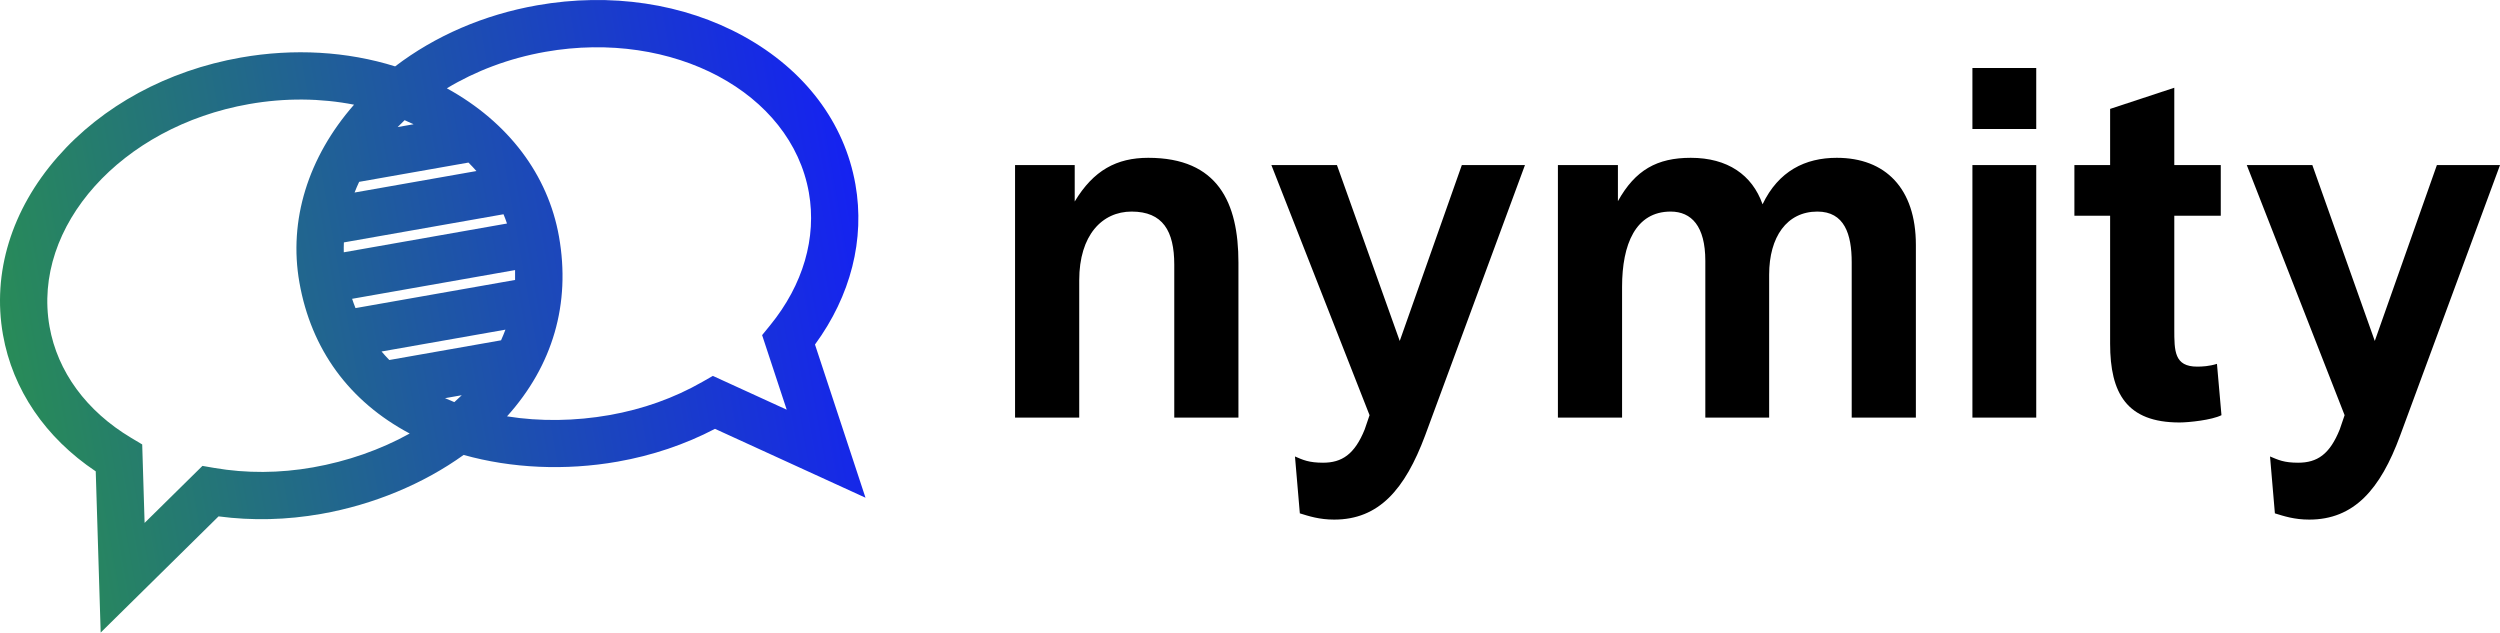
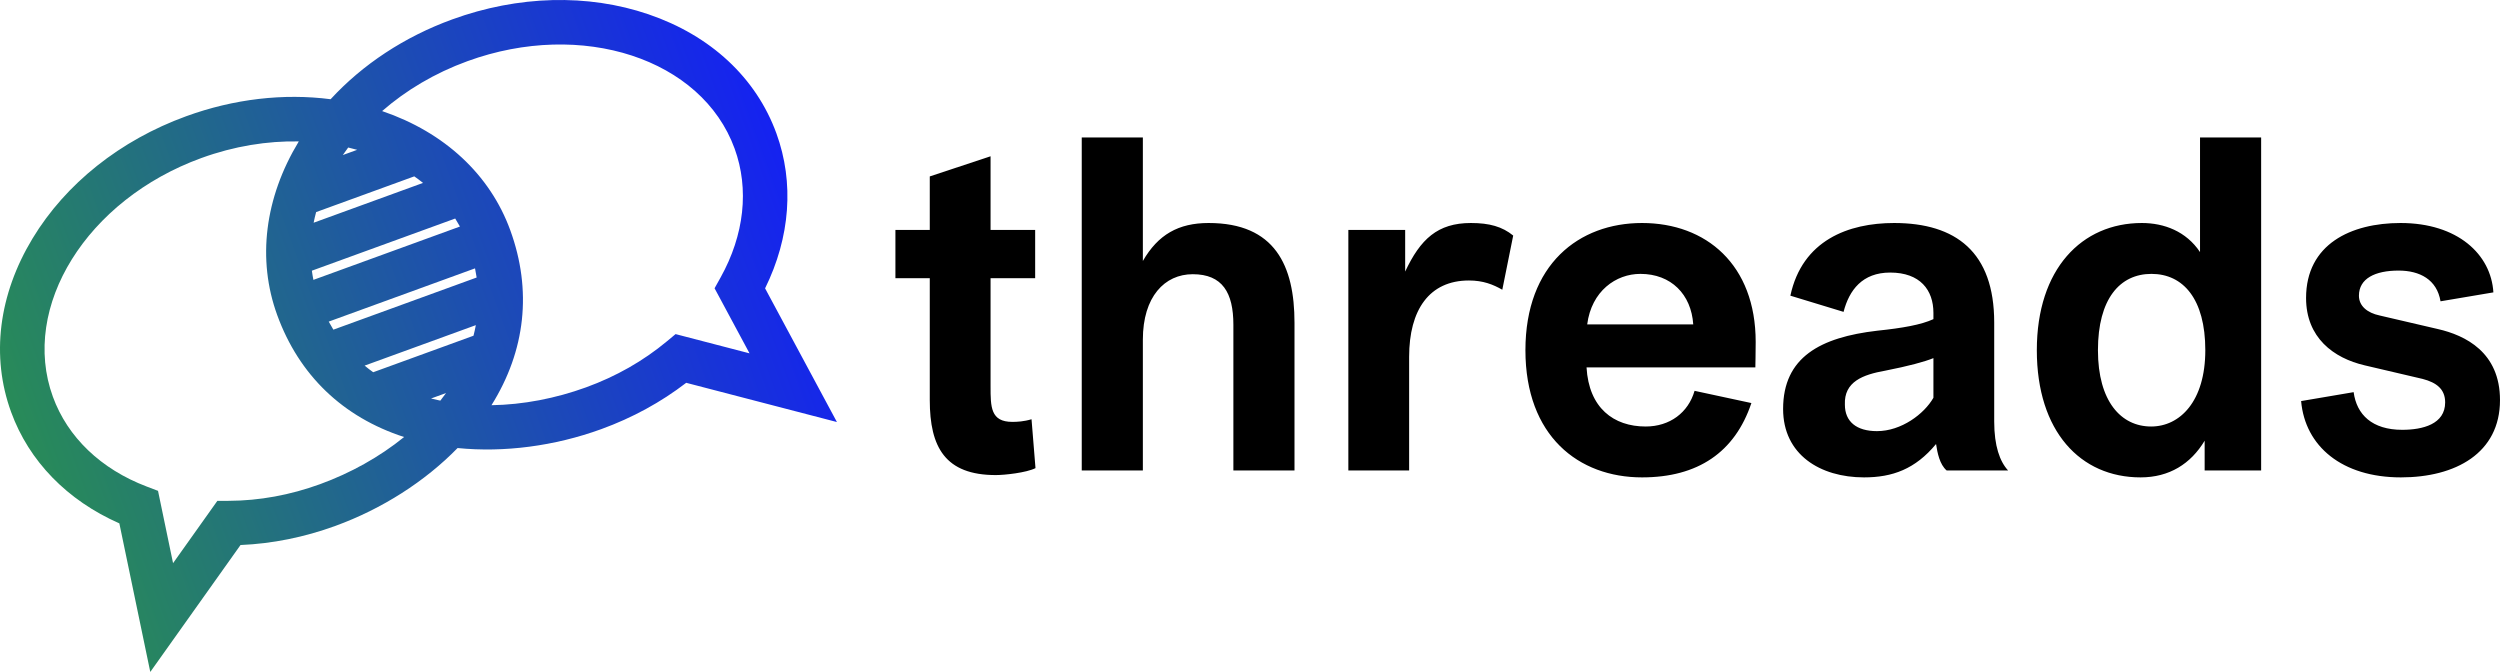
- <svg xmlns="http://www.w3.org/2000/svg" xmlns:xlink="http://www.w3.org/1999/xlink" data-v-fde0c5aa="" viewBox="0 0 201.6 51.01" class="iconLeft" version="1.1" id="svg21" width="201.6" height="51.01">
+ <svg xmlns="http://www.w3.org/2000/svg" xmlns:xlink="http://www.w3.org/1999/xlink" data-v-fde0c5aa="" viewBox="0 0 213.929 57.5" class="iconLeft" version="1.1" id="svg21" width="213.929" height="57.5">
  <defs data-v-fde0c5aa="" id="defs2">
-     <linearGradient xlink:href="#35e4068c-01bb-459d-a0a1-b2383629c573" id="linearGradient27" gradientTransform="scale(1.263811,0.7912573)" x1="0.078" y1="23.578" x2="79.161" y2="23.578" gradientUnits="userSpaceOnUse" />
-     <linearGradient xlink:href="#35e4068c-01bb-459d-a0a1-b2383629c573" id="linearGradient29" gradientTransform="scale(1.263811,0.7912573)" x1="0.078" y1="23.578" x2="79.161" y2="23.578" gradientUnits="userSpaceOnUse" />
+     <linearGradient xlink:href="#d30a37b5-4f65-4662-8c06-fcdaf3d1dac6" id="linearGradient4535" gradientTransform="scale(1.263811,0.7912573)" x1="0.078" y1="23.578" x2="79.161" y2="23.578" gradientUnits="userSpaceOnUse" />
+     <linearGradient xlink:href="#d30a37b5-4f65-4662-8c06-fcdaf3d1dac6" id="linearGradient4537" gradientTransform="scale(1.263811,0.7912573)" x1="0.078" y1="23.578" x2="79.161" y2="23.578" gradientUnits="userSpaceOnUse" />
  </defs>
  <defs data-v-fde0c5aa="" id="defs6">
    
  </defs>
-   <g data-v-fde0c5aa="" id="0f5fa820-e6c6-48dc-88ac-96aa49a1a116" transform="matrix(2.797158,0,0,2.797158,79.58825,4.30649)" style="fill:#000000">
-     <path d="M 2.66,10.5 V 6.54 c 0,-1.3 0.66,-1.98 1.51,-1.98 0.9,0 1.23,0.56 1.23,1.53 V 10.5 H 7.25 V 6.03 C 7.25,4.3 6.66,3.01 4.65,3.01 3.74,3.01 3.07,3.37 2.53,4.27 V 3.22 H 0.81 v 7.28 z m 6.36,2.76 c 0.26,0.08 0.56,0.18 0.99,0.18 1.29,0 2.04,-0.87 2.62,-2.42 l 2.88,-7.8 H 13.69 L 11.9,8.29 10.09,3.22 H 8.2 l 2.83,7.21 -0.14,0.41 C 10.6,11.56 10.23,11.8 9.69,11.8 9.28,11.8 9.11,11.72 8.88,11.62 Z M 18.31,10.5 V 6.73 c 0,-1.23 0.39,-2.17 1.4,-2.17 0.6,0 1,0.42 1,1.42 v 4.52 h 1.84 V 6.38 c 0,-1.09 0.51,-1.82 1.39,-1.82 0.78,0 0.99,0.65 0.99,1.46 v 4.48 h 1.85 V 5.52 c 0,-1.63 -0.88,-2.51 -2.28,-2.51 -0.91,0 -1.68,0.38 -2.14,1.34 -0.3,-0.85 -1.01,-1.34 -2.07,-1.34 -0.97,0 -1.6,0.35 -2.1,1.25 V 3.22 H 16.46 V 10.5 Z M 30.25,2.18 V 0.42 h -1.84 v 1.76 z m 0,8.32 V 3.22 h -1.84 v 7.28 z m 5.21,-1.55 c -0.22,0.07 -0.43,0.08 -0.57,0.08 -0.66,0 -0.66,-0.45 -0.66,-1.08 V 4.68 h 1.34 V 3.22 H 34.23 V 0.99 L 32.38,1.6 v 1.62 h -1.03 v 1.46 h 1.03 v 3.69 c 0,1.43 0.48,2.27 2,2.27 0.27,0 0.93,-0.07 1.21,-0.21 z m 1.67,4.31 c 0.26,0.08 0.56,0.18 0.99,0.18 1.29,0 2.05,-0.87 2.62,-2.42 l 2.88,-7.8 H 41.8 l -1.79,5.07 -1.8,-5.07 h -1.89 l 2.82,7.21 -0.14,0.41 c -0.29,0.72 -0.65,0.96 -1.2,0.96 -0.41,0 -0.57,-0.08 -0.81,-0.18 z" id="path8" />
-   </g>
  <defs data-v-fde0c5aa="" id="defs16">
-     <linearGradient data-v-fde0c5aa="" gradientTransform="rotate(25)" id="35e4068c-01bb-459d-a0a1-b2383629c573" x1="0" y1="0" x2="1" y2="0">
+     <linearGradient data-v-fde0c5aa="" gradientTransform="rotate(25)" id="d30a37b5-4f65-4662-8c06-fcdaf3d1dac6" x1="0" y1="0" x2="1" y2="0">
      <stop data-v-fde0c5aa="" offset="0%" stop-color="#288B58" stop-opacity="1" id="stop11" />
      <stop data-v-fde0c5aa="" offset="100%" stop-color="#1522F1" stop-opacity="1" id="stop13" />
    </linearGradient>
  </defs>
-   <g data-v-fde0c5aa="" id="5da5d5a1-c9a7-4436-9786-e4aedc085c80" transform="matrix(0.6877962,-0.121277,0.121277,0.6877962,-5.335288,-4.224691)" style="fill:url(#linearGradient29);stroke:none">
-     <path d="m 100.045,45.407 c 0,-7.259 -3.468,-14.047 -9.766,-19.112 -6.124,-4.926 -14.232,-7.639 -22.83,-7.639 -6.241,0 -12.223,1.431 -17.377,4.099 -5.154,-2.668 -11.136,-4.099 -17.377,-4.099 -8.598,0 -16.706,2.713 -22.83,7.639 -6.297,5.066 -9.766,11.853 -9.766,19.112 0,6.433 2.761,12.556 7.809,17.393 L 5.238,81.231 20.971,70.382 c 3.73,1.18 7.667,1.777 11.725,1.777 6.135,0 12.232,-1.374 17.377,-3.85 5.145,2.476 11.242,3.85 17.377,3.85 4.058,0 7.995,-0.597 11.725,-1.777 L 94.908,81.231 92.236,62.8 c 5.048,-4.836 7.809,-10.96 7.809,-17.393 z m -78.576,19.385 -1.318,-0.473 -7.72,5.323 1.301,-8.97 -1.13,-0.977 C 8.059,55.767 5.557,50.693 5.557,45.407 c 0,-11.742 12.175,-21.295 27.139,-21.295 4.28,0 8.331,0.783 11.936,2.174 l -0.012,0.009 c -6.298,5.066 -9.766,11.853 -9.766,19.112 0,7.85 3.282,14.521 9.513,19.386 -3.665,1.267 -7.675,1.91 -11.671,1.91 -3.919,0 -7.696,-0.643 -11.227,-1.911 z m 35.154,-8.767 h -13.1 c -0.25,-0.365 -0.487,-0.74 -0.711,-1.123 h 14.522 c -0.224,0.383 -0.461,0.758 -0.711,1.123 z m -5.569,5.457 c -0.321,0.219 -0.648,0.43 -0.981,0.636 -0.333,-0.205 -0.66,-0.417 -0.981,-0.636 z M 59.428,49.445 H 40.718 A 18.287,18.287 0 0 1 40.52,48.321 h 19.106 a 19.94,19.94 0 0 1 -0.198,1.124 z m -18.923,-6.58 c 0.057,-0.378 0.127,-0.752 0.209,-1.123 h 18.717 c 0.082,0.371 0.152,0.746 0.21,1.123 z m 2.425,-6.58 c 0.231,-0.381 0.476,-0.755 0.735,-1.123 h 12.816 c 0.259,0.368 0.504,0.743 0.735,1.123 z m 6.207,-6.58 c 0.305,-0.22 0.618,-0.433 0.936,-0.642 0.318,0.209 0.63,0.422 0.936,0.642 z m 38.577,39.937 -7.72,-5.323 -1.318,0.473 c -3.53,1.268 -7.308,1.91 -11.227,1.91 -3.996,0 -8.006,-0.642 -11.671,-1.91 6.231,-4.865 9.513,-11.536 9.513,-19.386 0,-7.259 -3.468,-14.047 -9.766,-19.112 l -0.012,-0.009 c 3.604,-1.391 7.655,-2.174 11.936,-2.174 14.964,0 27.139,9.553 27.139,21.295 0,5.286 -2.502,10.36 -7.045,14.288 l -1.13,0.977 z" id="path18" style="fill:url(#linearGradient27)" />
+   <g data-v-fde0c5aa="" id="4e04ea76-fb69-4cc6-a0fe-6735cfd0d7b1" transform="matrix(2.826977,0,0,2.826977,75.83073,10.57371)" style="fill:#000000">
+     <path d="M 4.4,8.95 C 4.17,9.02 3.96,9.03 3.82,9.03 3.16,9.03 3.16,8.58 3.16,7.95 V 4.68 H 4.51 V 3.22 H 3.16 V 0.99 L 1.32,1.6 V 3.22 H 0.28 v 1.46 h 1.04 v 3.69 c 0,1.43 0.47,2.27 2,2.27 0.26,0 0.92,-0.07 1.2,-0.21 z M 7.77,10.5 V 6.54 c 0,-1.3 0.66,-1.98 1.51,-1.98 0.9,0 1.23,0.56 1.23,1.53 v 4.41 h 1.85 V 6.03 C 12.36,4.3 11.77,3.01 9.76,3.01 8.85,3.01 8.23,3.36 7.77,4.16 V 0.42 H 5.92 V 10.5 Z m 8.06,0 V 7.06 c 0,-1.42 0.61,-2.31 1.81,-2.31 0.43,0 0.73,0.12 1.01,0.28 L 18.98,3.39 C 18.65,3.12 18.26,3.01 17.7,3.01 16.69,3.01 16.17,3.5 15.71,4.48 V 3.22 H 13.99 V 10.5 Z M 26.31,7.38 c 0,-0.04 0.01,-0.45 0.01,-0.77 0,-2.34 -1.5,-3.6 -3.44,-3.6 -1.91,0 -3.53,1.25 -3.53,3.85 0,2.6 1.61,3.85 3.53,3.85 1.69,0 2.81,-0.76 3.31,-2.25 L 24.47,8.09 C 24.28,8.75 23.72,9.17 22.99,9.17 22.02,9.17 21.27,8.61 21.2,7.38 Z M 22.83,4.55 c 0.93,0 1.54,0.62 1.6,1.53 h -3.21 c 0.13,-1.01 0.87,-1.53 1.61,-1.53 z m 8.95,5.15 c 0.04,0.27 0.11,0.62 0.32,0.8 h 1.86 C 33.71,10.23 33.54,9.76 33.54,9.02 v -3 c 0,-2.13 -1.16,-3.01 -3.03,-3.01 -1.38,0 -2.78,0.52 -3.14,2.2 l 1.61,0.49 c 0.17,-0.66 0.57,-1.19 1.41,-1.19 0.91,0 1.31,0.53 1.31,1.22 v 0.19 c -0.37,0.17 -0.93,0.27 -1.7,0.35 -1.72,0.2 -2.85,0.8 -2.85,2.37 0,1.38 1.12,2.07 2.45,2.07 0.86,0 1.55,-0.25 2.18,-1.01 z M 31.7,8.3 C 31.42,8.79 30.73,9.31 29.99,9.31 29.37,9.31 29.02,9.02 29.02,8.51 28.99,7.81 29.57,7.6 30.24,7.48 30.95,7.34 31.43,7.21 31.7,7.1 Z M 39.77,0.42 V 3.89 C 39.35,3.26 38.68,3.01 38.01,3.01 c -1.82,0 -3.18,1.39 -3.18,3.85 0,2.46 1.32,3.85 3.14,3.85 0.87,0 1.52,-0.41 1.94,-1.11 v 0.9 h 1.71 V 0.42 Z m 0.16,6.44 c 0,1.55 -0.77,2.31 -1.64,2.31 -0.91,0 -1.61,-0.76 -1.61,-2.31 0,-1.55 0.66,-2.31 1.62,-2.31 0.96,0 1.63,0.76 1.63,2.31 z m 2.9,1.54 c 0.12,1.37 1.24,2.31 3.02,2.31 1.65,0 3,-0.73 3,-2.34 0,-1.45 -1.05,-1.96 -1.88,-2.15 L 45.21,5.81 c -0.38,-0.08 -0.63,-0.29 -0.63,-0.6 0,-0.52 0.49,-0.76 1.2,-0.76 0.64,0 1.16,0.27 1.27,0.93 l 1.6,-0.27 c -0.07,-1.15 -1.08,-2.1 -2.81,-2.1 -1.5,0 -2.86,0.64 -2.86,2.27 0,1.2 0.83,1.82 1.78,2.04 l 1.75,0.41 c 0.42,0.11 0.68,0.31 0.68,0.71 0,0.66 -0.68,0.83 -1.3,0.83 -0.91,0 -1.38,-0.46 -1.47,-1.14 z" id="path8" />
+   </g>
+   <g data-v-fde0c5aa="" id="97ac1be9-a316-4724-8c91-71b73dfced58" transform="matrix(0.6552604,-0.2384953,0.2384953,0.6552604,-9.946063,5.521782)" style="fill:url(#linearGradient4537);stroke:none">
+     <path d="m 100.045,45.407 c 0,-7.259 -3.468,-14.047 -9.766,-19.112 -6.124,-4.926 -14.232,-7.639 -22.83,-7.639 -6.241,0 -12.223,1.431 -17.377,4.099 -5.154,-2.668 -11.136,-4.099 -17.377,-4.099 -8.598,0 -16.706,2.713 -22.83,7.639 -6.297,5.066 -9.766,11.853 -9.766,19.112 0,6.433 2.761,12.556 7.809,17.393 L 5.238,81.231 20.971,70.382 c 3.73,1.18 7.667,1.777 11.725,1.777 6.135,0 12.232,-1.374 17.377,-3.85 5.145,2.476 11.242,3.85 17.377,3.85 4.058,0 7.995,-0.597 11.725,-1.777 L 94.908,81.231 92.236,62.8 c 5.048,-4.836 7.809,-10.96 7.809,-17.393 z m -78.576,19.385 -1.318,-0.473 -7.72,5.323 1.301,-8.97 -1.13,-0.977 C 8.059,55.767 5.557,50.693 5.557,45.407 c 0,-11.742 12.175,-21.295 27.139,-21.295 4.28,0 8.331,0.783 11.936,2.174 l -0.012,0.009 c -6.298,5.066 -9.766,11.853 -9.766,19.112 0,7.85 3.282,14.521 9.513,19.386 -3.665,1.267 -7.675,1.91 -11.671,1.91 -3.919,0 -7.696,-0.643 -11.227,-1.911 z m 35.154,-8.767 h -13.1 c -0.25,-0.365 -0.487,-0.74 -0.711,-1.123 h 14.522 c -0.224,0.383 -0.461,0.758 -0.711,1.123 z m -5.569,5.457 c -0.321,0.219 -0.648,0.43 -0.981,0.636 -0.333,-0.205 -0.66,-0.417 -0.981,-0.636 z M 59.428,49.445 H 40.718 A 18.287,18.287 0 0 1 40.52,48.321 h 19.106 a 19.94,19.94 0 0 1 -0.198,1.124 z m -18.923,-6.58 c 0.057,-0.378 0.127,-0.752 0.209,-1.123 h 18.717 c 0.082,0.371 0.152,0.746 0.21,1.123 z m 2.425,-6.58 c 0.231,-0.381 0.476,-0.755 0.735,-1.123 h 12.816 c 0.259,0.368 0.504,0.743 0.735,1.123 z m 6.207,-6.58 c 0.305,-0.22 0.618,-0.433 0.936,-0.642 0.318,0.209 0.63,0.422 0.936,0.642 z m 38.577,39.937 -7.72,-5.323 -1.318,0.473 c -3.53,1.268 -7.308,1.91 -11.227,1.91 -3.996,0 -8.006,-0.642 -11.671,-1.91 6.231,-4.865 9.513,-11.536 9.513,-19.386 0,-7.259 -3.468,-14.047 -9.766,-19.112 l -0.012,-0.009 c 3.604,-1.391 7.655,-2.174 11.936,-2.174 14.964,0 27.139,9.553 27.139,21.295 0,5.286 -2.502,10.36 -7.045,14.288 l -1.13,0.977 z" id="path18" style="fill:url(#linearGradient4535)" />
  </g>
</svg>
